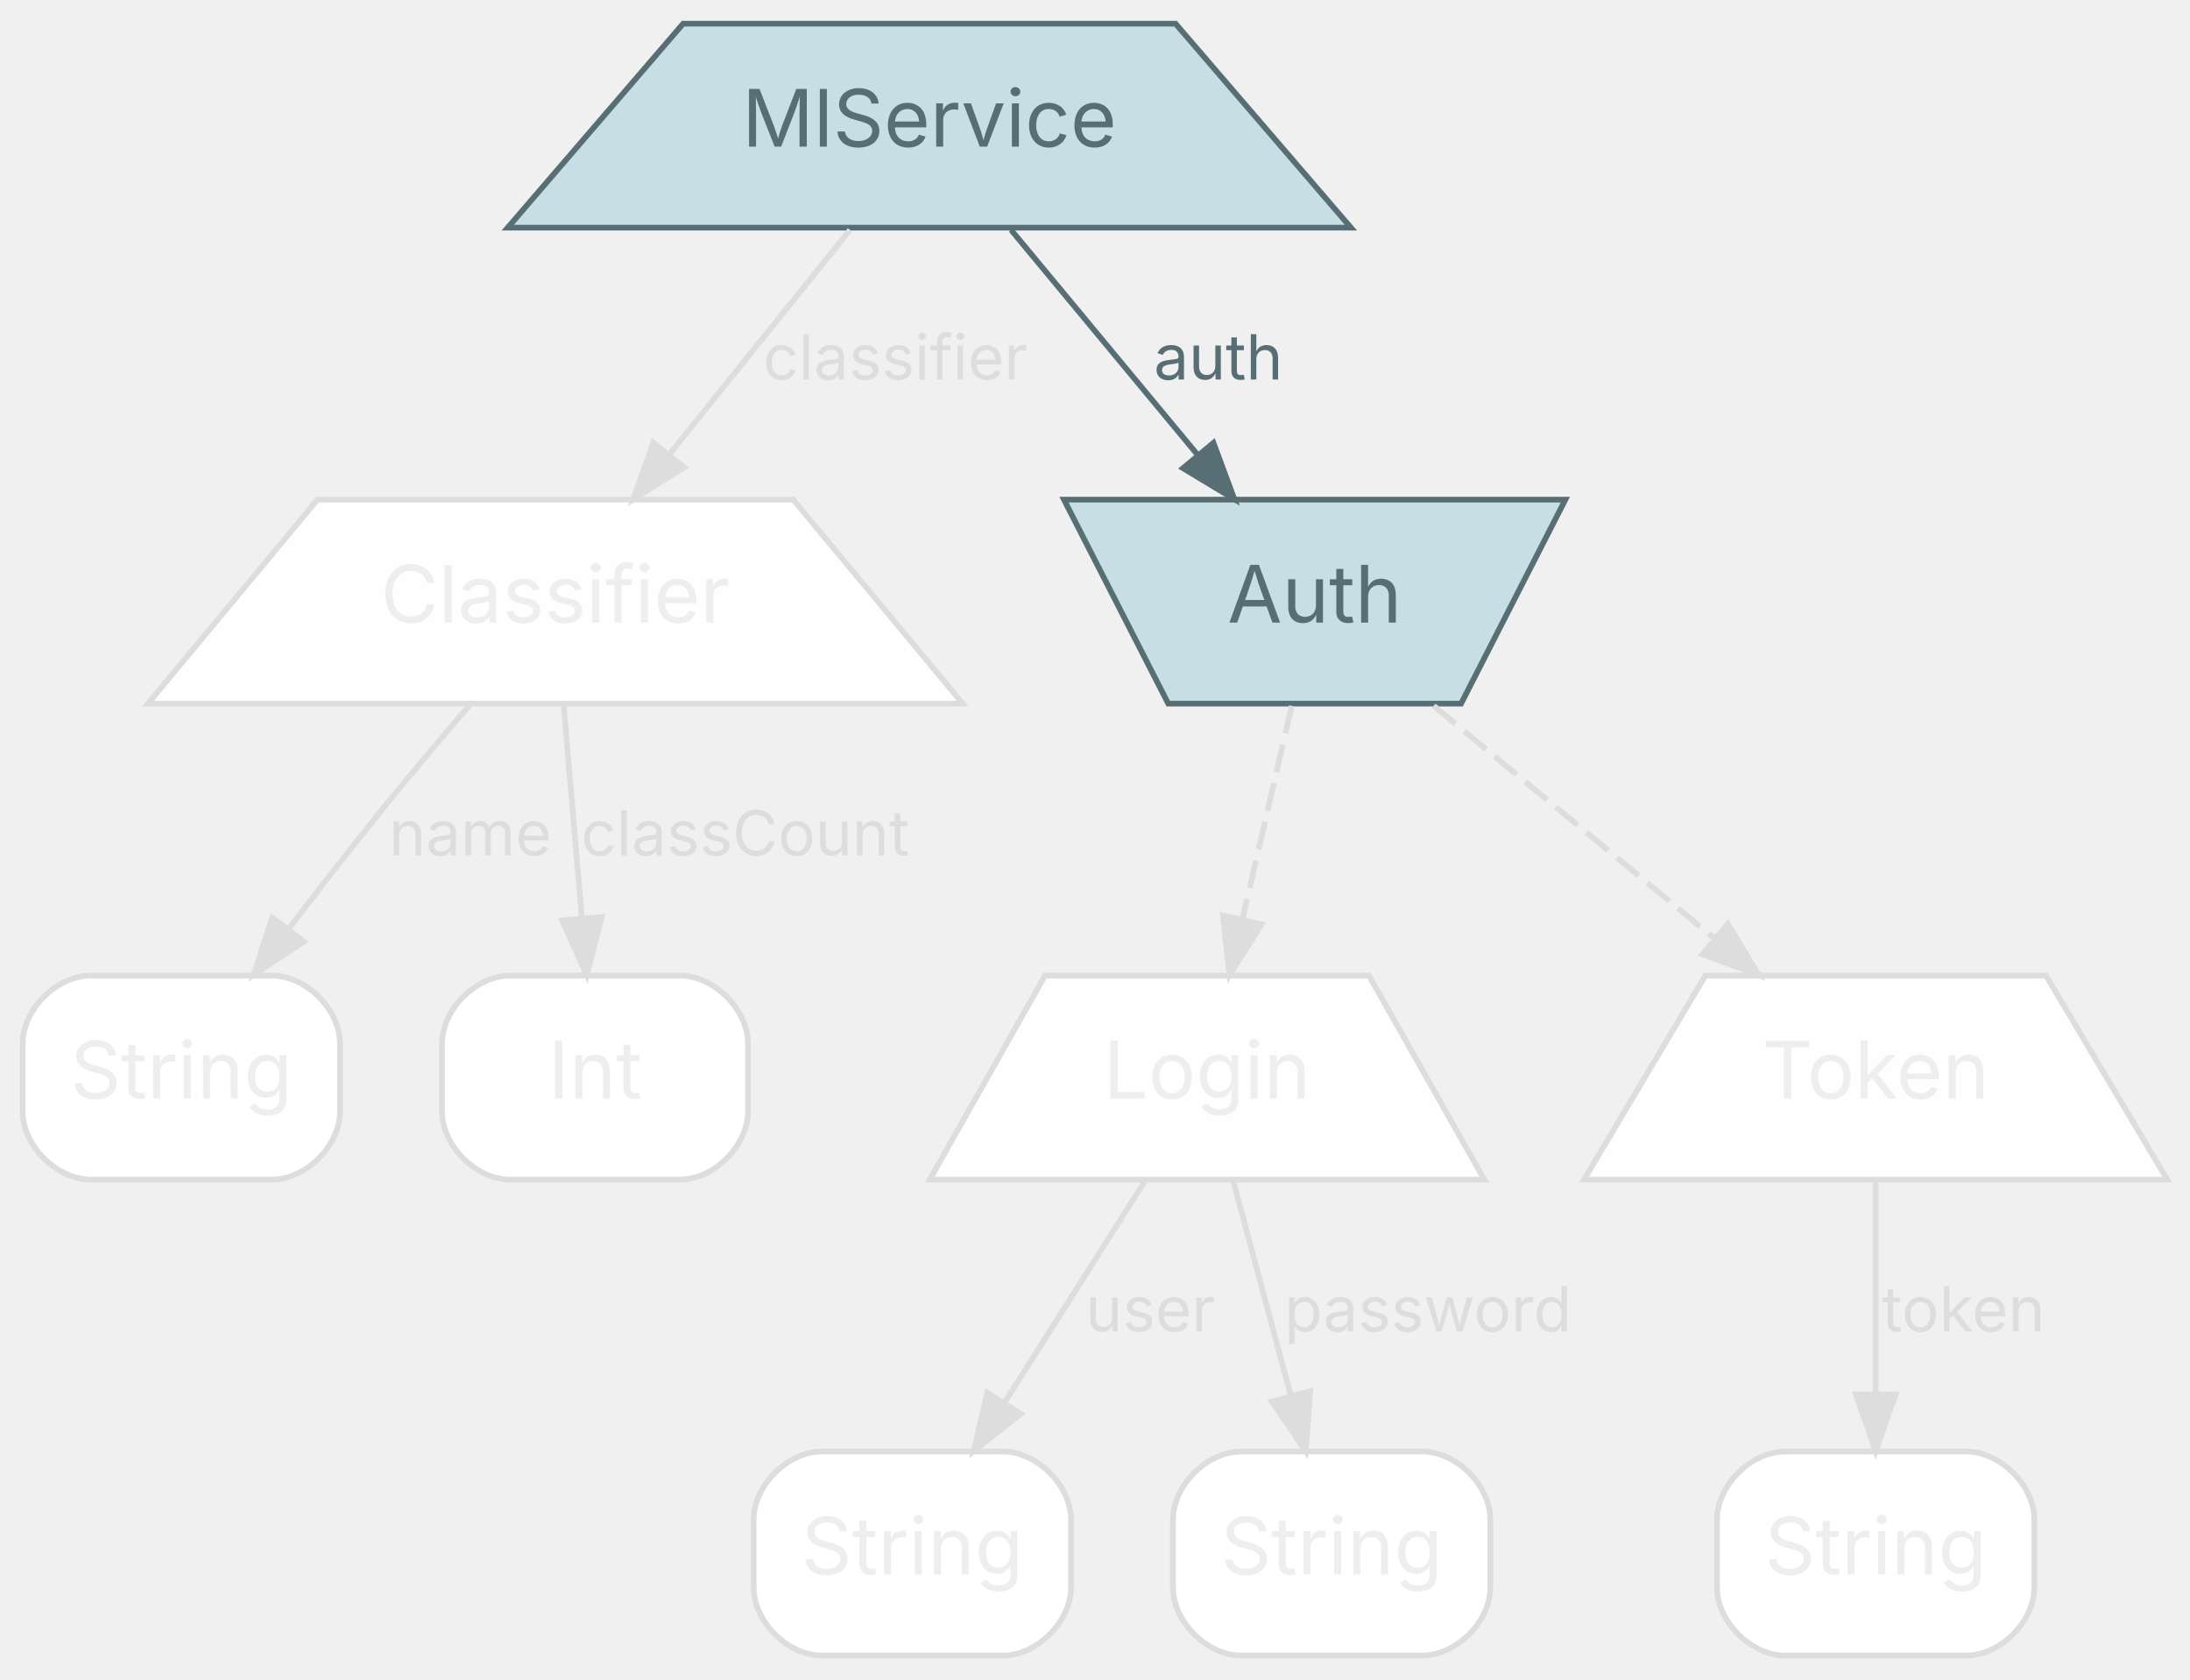
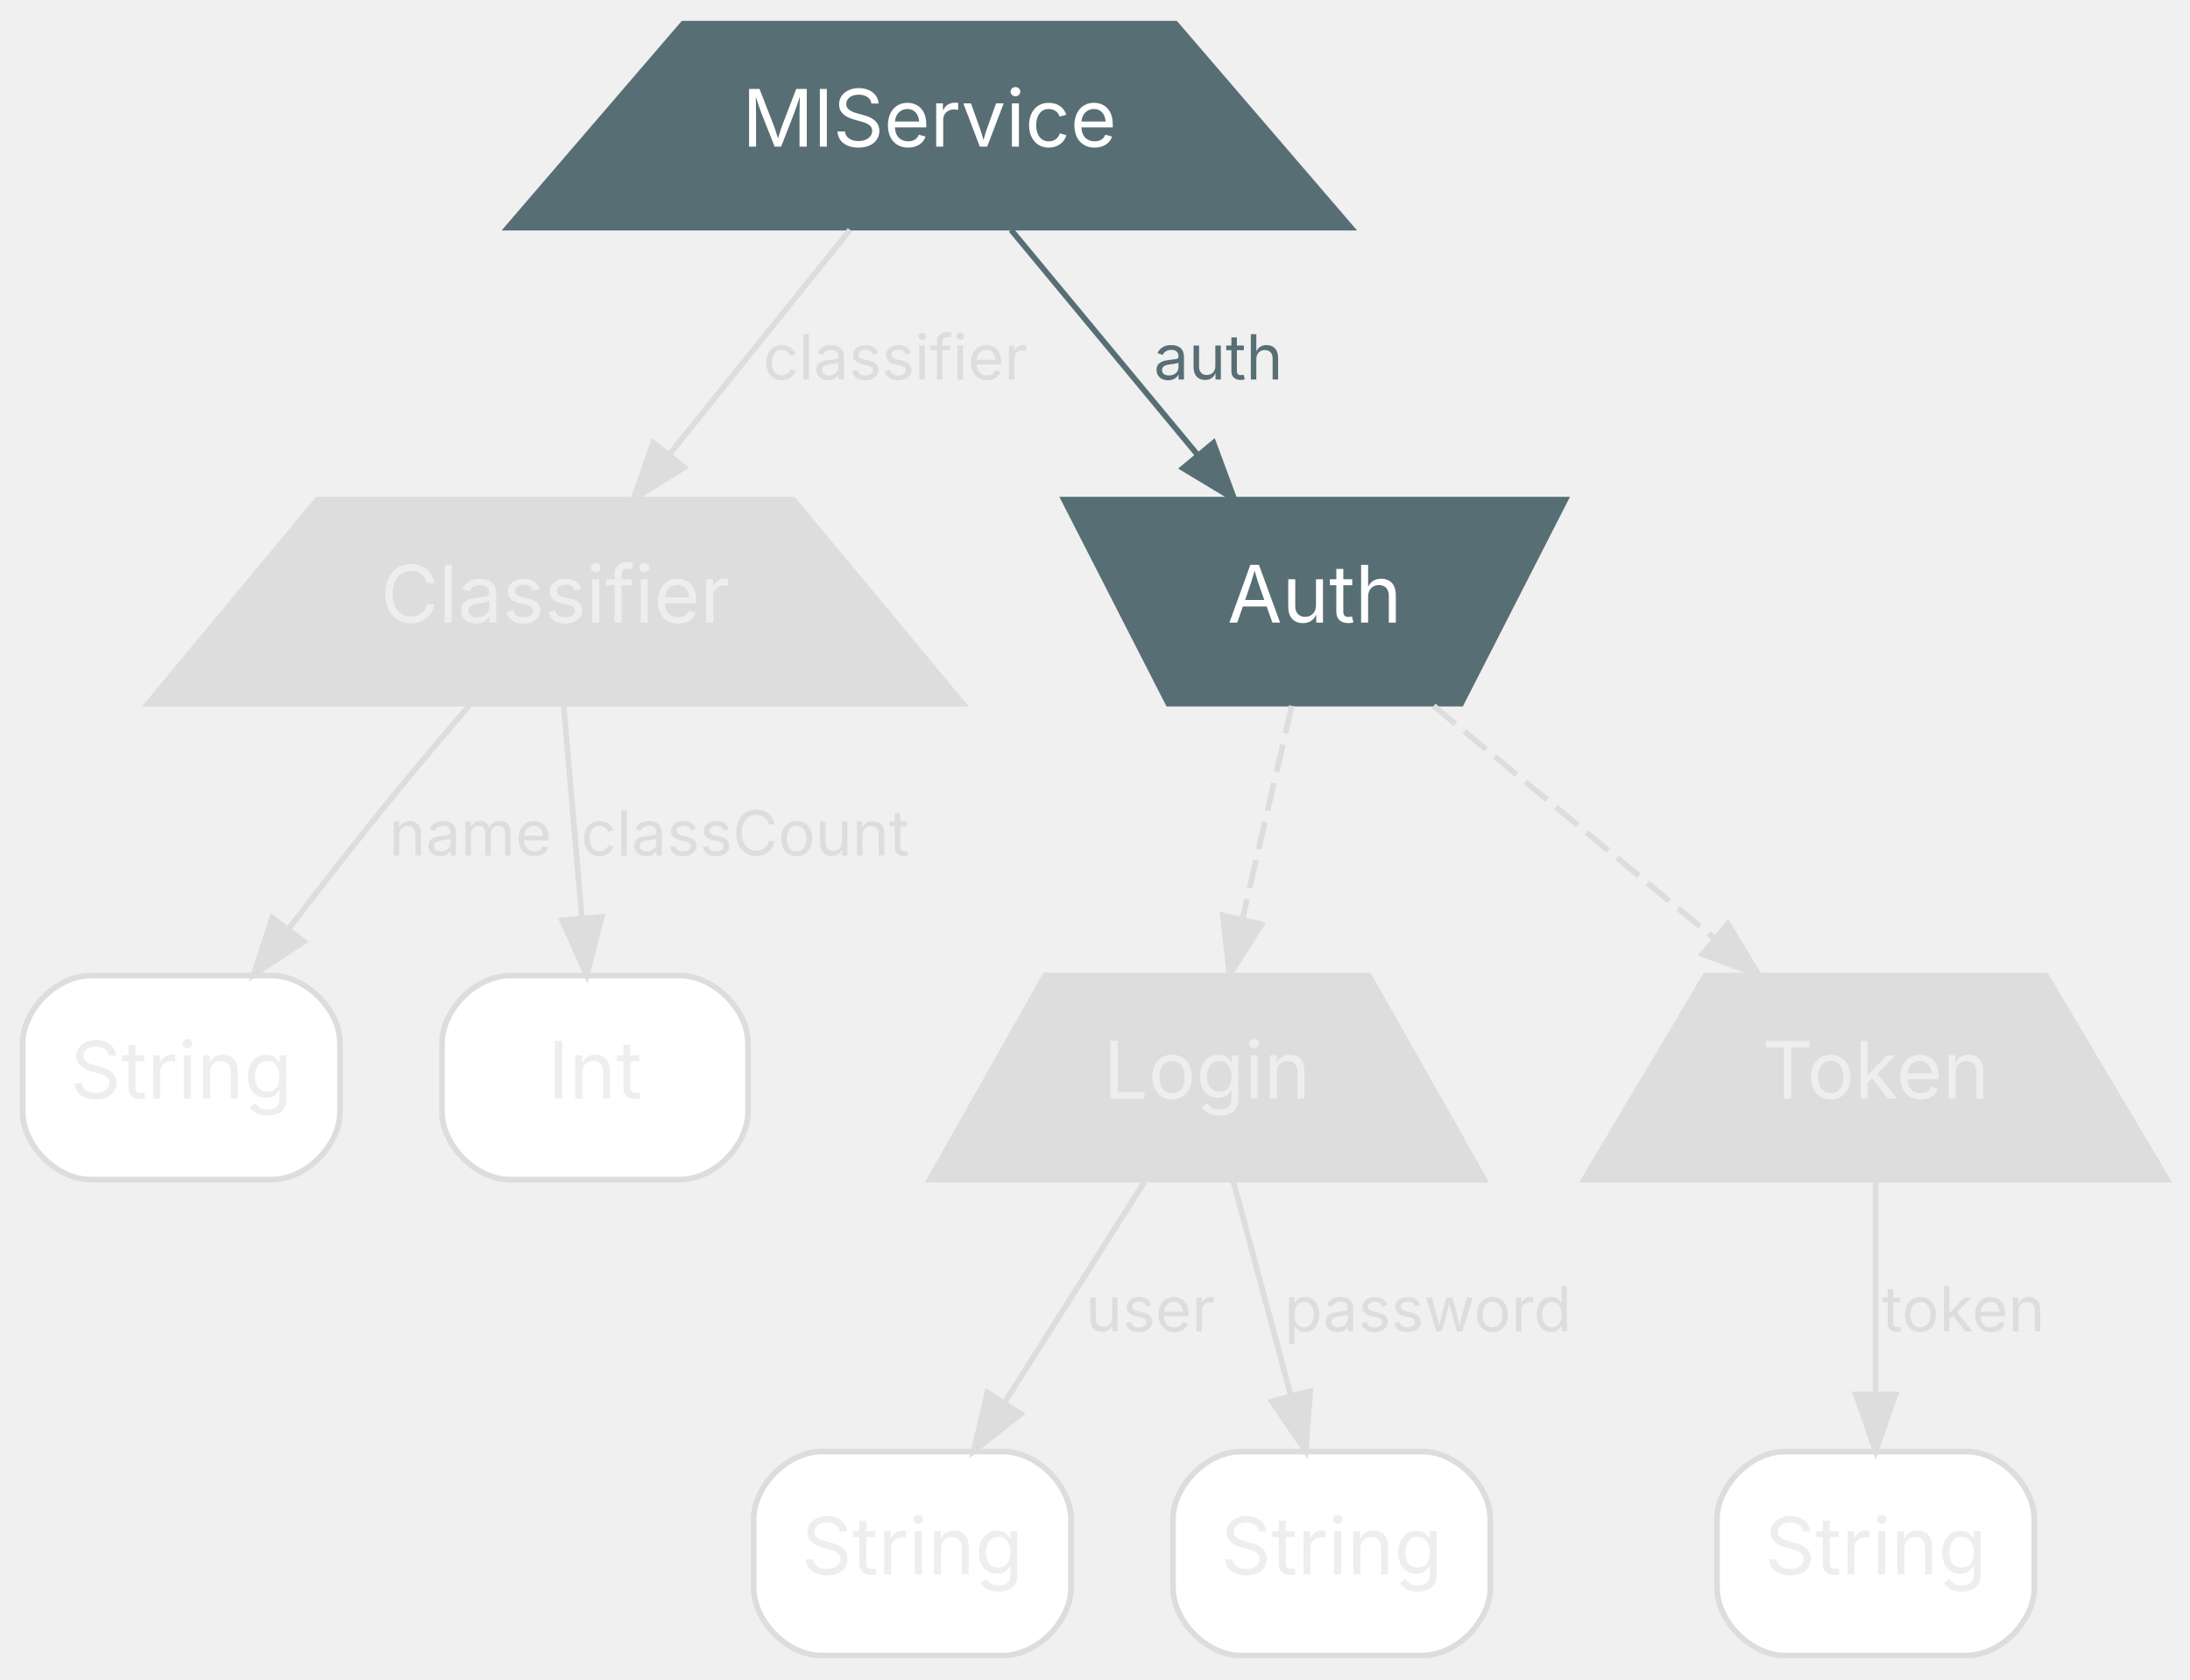
<svg xmlns="http://www.w3.org/2000/svg" width="386pt" height="296pt" viewBox="0.00 0.00 386.47 296.00">
  <g id="graph0" class="graph" transform="scale(1 1) rotate(0) translate(4 292)">
    <g id="node1" class="node">
-       <polygon fill="#c8dee5" stroke="#586e75" points="203.45,-288 116.55,-288 85.6,-252 234.4,-252 203.45,-288" />
-       <text text-anchor="middle" x="160" y="-266.3" font-family="Inter,Arial" font-size="14.00" fill="#586e75">MlService</text>
+       <polygon fill="#586e75" stroke="#586e75" points="203.45,-288 116.55,-288 85.6,-252 234.4,-252 203.45,-288" />
+       <text text-anchor="middle" x="160" y="-266.3" font-family="Inter,Arial" font-size="14.00" fill="#ffffff">MlService</text>
    </g>
    <g id="node2" class="node">
-       <polygon fill="#fefefe" stroke="#dddddd" points="135.98,-204 52.02,-204 22.11,-168 165.89,-168 135.98,-204" />
+       <polygon fill="#dddddd" stroke="#dddddd" points="135.98,-204 52.02,-204 22.11,-168 165.89,-168 135.98,-204" />
      <text text-anchor="middle" x="94" y="-182.3" font-family="Inter,Arial" font-size="14.00" fill="#eeeeee">Classifier</text>
    </g>
    <g id="edge1" class="edge">
      <path fill="none" stroke="#dddddd" d="M146,-251.61C136.75,-240.12 124.48,-224.87 114.18,-212.07" />
      <polygon fill="#dddddd" stroke="#dddddd" points="116.75,-209.68 107.75,-204.08 111.29,-214.07 116.75,-209.68" />
      <text text-anchor="middle" x="154" y="-225.2" font-family="Inter,Arial" font-size="11.00" fill="#dddddd">classifier</text>
    </g>
    <g id="node5" class="node">
-       <polygon fill="#c8dee5" stroke="#586e75" points="202.16,-168 253.84,-168 272.24,-204 183.76,-204 202.16,-168" />
-       <text text-anchor="middle" x="228" y="-182.3" font-family="Inter,Arial" font-size="14.00" fill="#586e75">Auth</text>
+       <polygon fill="#586e75" stroke="#586e75" points="202.16,-168 253.84,-168 272.24,-204 183.76,-204 202.16,-168" />
+       <text text-anchor="middle" x="228" y="-182.3" font-family="Inter,Arial" font-size="14.00" fill="#ffffff">Auth</text>
    </g>
    <g id="edge2" class="edge">
      <path fill="none" stroke="#586e75" d="M174.42,-251.61C183.95,-240.12 196.59,-224.87 207.21,-212.07" />
      <polygon fill="#586e75" stroke="#586e75" points="210.14,-214.02 213.83,-204.08 204.76,-209.55 210.14,-214.02" />
      <text text-anchor="middle" x="211" y="-225.2" font-family="Inter,Arial" font-size="11.00" fill="#586e75">auth</text>
    </g>
    <g id="node6" class="node">
      <path fill="#ffffff" stroke="#dddddd" d="M44,-120C44,-120 12,-120 12,-120 6,-120 0,-114 0,-108 0,-108 0,-96 0,-96 0,-90 6,-84 12,-84 12,-84 44,-84 44,-84 50,-84 56,-90 56,-96 56,-96 56,-108 56,-108 56,-114 50,-120 44,-120" />
      <text text-anchor="middle" x="28" y="-98.3" font-family="Inter,Arial" font-size="14.00" fill="#eeeeee">String</text>
    </g>
    <g id="edge3" class="edge">
      <path fill="none" stroke="#dddddd" d="M78.85,-167.71C74.04,-162.12 68.74,-155.84 64,-150 58.32,-143 52.31,-135.28 46.86,-128.15" />
      <polygon fill="#dddddd" stroke="#dddddd" points="49.61,-125.99 40.77,-120.14 44.04,-130.22 49.61,-125.99" />
      <text text-anchor="middle" x="79" y="-141.2" font-family="Inter,Arial" font-size="11.00" fill="#dddddd">name</text>
    </g>
    <g id="node7" class="node">
      <path fill="#ffffff" stroke="#dddddd" d="M116,-120C116,-120 86,-120 86,-120 80,-120 74,-114 74,-108 74,-108 74,-96 74,-96 74,-90 80,-84 86,-84 86,-84 116,-84 116,-84 122,-84 128,-90 128,-96 128,-96 128,-108 128,-108 128,-114 122,-120 116,-120" />
      <text text-anchor="middle" x="101" y="-98.3" font-family="Inter,Arial" font-size="14.00" fill="#eeeeee">Int</text>
    </g>
    <g id="edge4" class="edge">
      <path fill="none" stroke="#dddddd" d="M95.48,-167.61C96.41,-156.77 97.62,-142.6 98.67,-130.29" />
      <polygon fill="#dddddd" stroke="#dddddd" points="102.18,-130.35 99.54,-120.08 95.2,-129.75 102.18,-130.35" />
      <text text-anchor="middle" x="127.5" y="-141.2" font-family="Inter,Arial" font-size="11.00" fill="#dddddd">classCount</text>
    </g>
    <g id="node3" class="node">
-       <polygon fill="#fefefe" stroke="#dddddd" points="237.58,-120 180.42,-120 160.07,-84 257.93,-84 237.58,-120" />
+       <polygon fill="#dddddd" stroke="#dddddd" points="237.58,-120 180.42,-120 160.07,-84 257.93,-84 237.58,-120" />
      <text text-anchor="middle" x="209" y="-98.3" font-family="Inter,Arial" font-size="14.00" fill="#eeeeee">Login</text>
    </g>
    <g id="node8" class="node">
      <path fill="#ffffff" stroke="#dddddd" d="M173,-36C173,-36 141,-36 141,-36 135,-36 129,-30 129,-24 129,-24 129,-12 129,-12 129,-6 135,0 141,0 141,0 173,0 173,0 179,0 185,-6 185,-12 185,-12 185,-24 185,-24 185,-30 179,-36 173,-36" />
      <text text-anchor="middle" x="157" y="-14.3" font-family="Inter,Arial" font-size="14.00" fill="#eeeeee">String</text>
    </g>
    <g id="edge6" class="edge">
      <path fill="none" stroke="#dddddd" d="M197.97,-83.61C190.82,-72.34 181.38,-57.45 173.37,-44.81" />
      <polygon fill="#dddddd" stroke="#dddddd" points="176.14,-42.65 167.83,-36.08 170.23,-46.4 176.14,-42.65" />
      <text text-anchor="middle" x="199" y="-57.2" font-family="Inter,Arial" font-size="11.00" fill="#dddddd">user</text>
    </g>
    <g id="node9" class="node">
      <path fill="#ffffff" stroke="#dddddd" d="M247,-36C247,-36 215,-36 215,-36 209,-36 203,-30 203,-24 203,-24 203,-12 203,-12 203,-6 209,0 215,0 215,0 247,0 247,0 253,0 259,-6 259,-12 259,-12 259,-24 259,-24 259,-30 253,-36 247,-36" />
      <text text-anchor="middle" x="231" y="-14.3" font-family="Inter,Arial" font-size="14.00" fill="#eeeeee">String</text>
    </g>
    <g id="edge7" class="edge">
      <path fill="none" stroke="#dddddd" d="M213.67,-83.61C216.6,-72.66 220.45,-58.31 223.78,-45.92" />
      <polygon fill="#dddddd" stroke="#dddddd" points="227.21,-46.65 226.42,-36.08 220.44,-44.84 227.21,-46.65" />
      <text text-anchor="middle" x="248" y="-57.2" font-family="Inter,Arial" font-size="11.00" fill="#dddddd">password</text>
    </g>
    <g id="node4" class="node">
-       <polygon fill="#fefefe" stroke="#dddddd" points="357.05,-120 296.95,-120 275.55,-84 378.45,-84 357.05,-120" />
+       <polygon fill="#dddddd" stroke="#dddddd" points="357.05,-120 296.95,-120 275.55,-84 378.45,-84 357.05,-120" />
      <text text-anchor="middle" x="327" y="-98.3" font-family="Inter,Arial" font-size="14.00" fill="#eeeeee">Token</text>
    </g>
    <g id="node10" class="node">
      <path fill="#ffffff" stroke="#dddddd" d="M343,-36C343,-36 311,-36 311,-36 305,-36 299,-30 299,-24 299,-24 299,-12 299,-12 299,-6 305,0 311,0 311,0 343,0 343,0 349,0 355,-6 355,-12 355,-12 355,-24 355,-24 355,-30 349,-36 343,-36" />
      <text text-anchor="middle" x="327" y="-14.3" font-family="Inter,Arial" font-size="14.00" fill="#eeeeee">String</text>
    </g>
    <g id="edge5" class="edge">
      <path fill="none" stroke="#dddddd" d="M327,-83.61C327,-72.77 327,-58.6 327,-46.29" />
      <polygon fill="#dddddd" stroke="#dddddd" points="330.5,-46.08 327,-36.08 323.5,-46.08 330.5,-46.08" />
      <text text-anchor="middle" x="342.5" y="-57.2" font-family="Inter,Arial" font-size="11.00" fill="#dddddd">token</text>
    </g>
    <g id="edge9" class="edge">
      <path fill="none" stroke="#dddddd" stroke-dasharray="5,2" d="M223.97,-167.61C221.43,-156.66 218.11,-142.31 215.24,-129.92" />
      <polygon fill="#dddddd" stroke="#dddddd" points="218.63,-129.04 212.96,-120.08 211.81,-130.62 218.63,-129.04" />
    </g>
    <g id="edge8" class="edge">
      <path fill="none" stroke="#dddddd" stroke-dasharray="5,2" d="M249,-167.61C263.4,-155.68 282.69,-139.7 298.48,-126.62" />
      <polygon fill="#dddddd" stroke="#dddddd" points="300.91,-129.16 306.37,-120.08 296.44,-123.77 300.91,-129.16" />
    </g>
  </g>
</svg>
